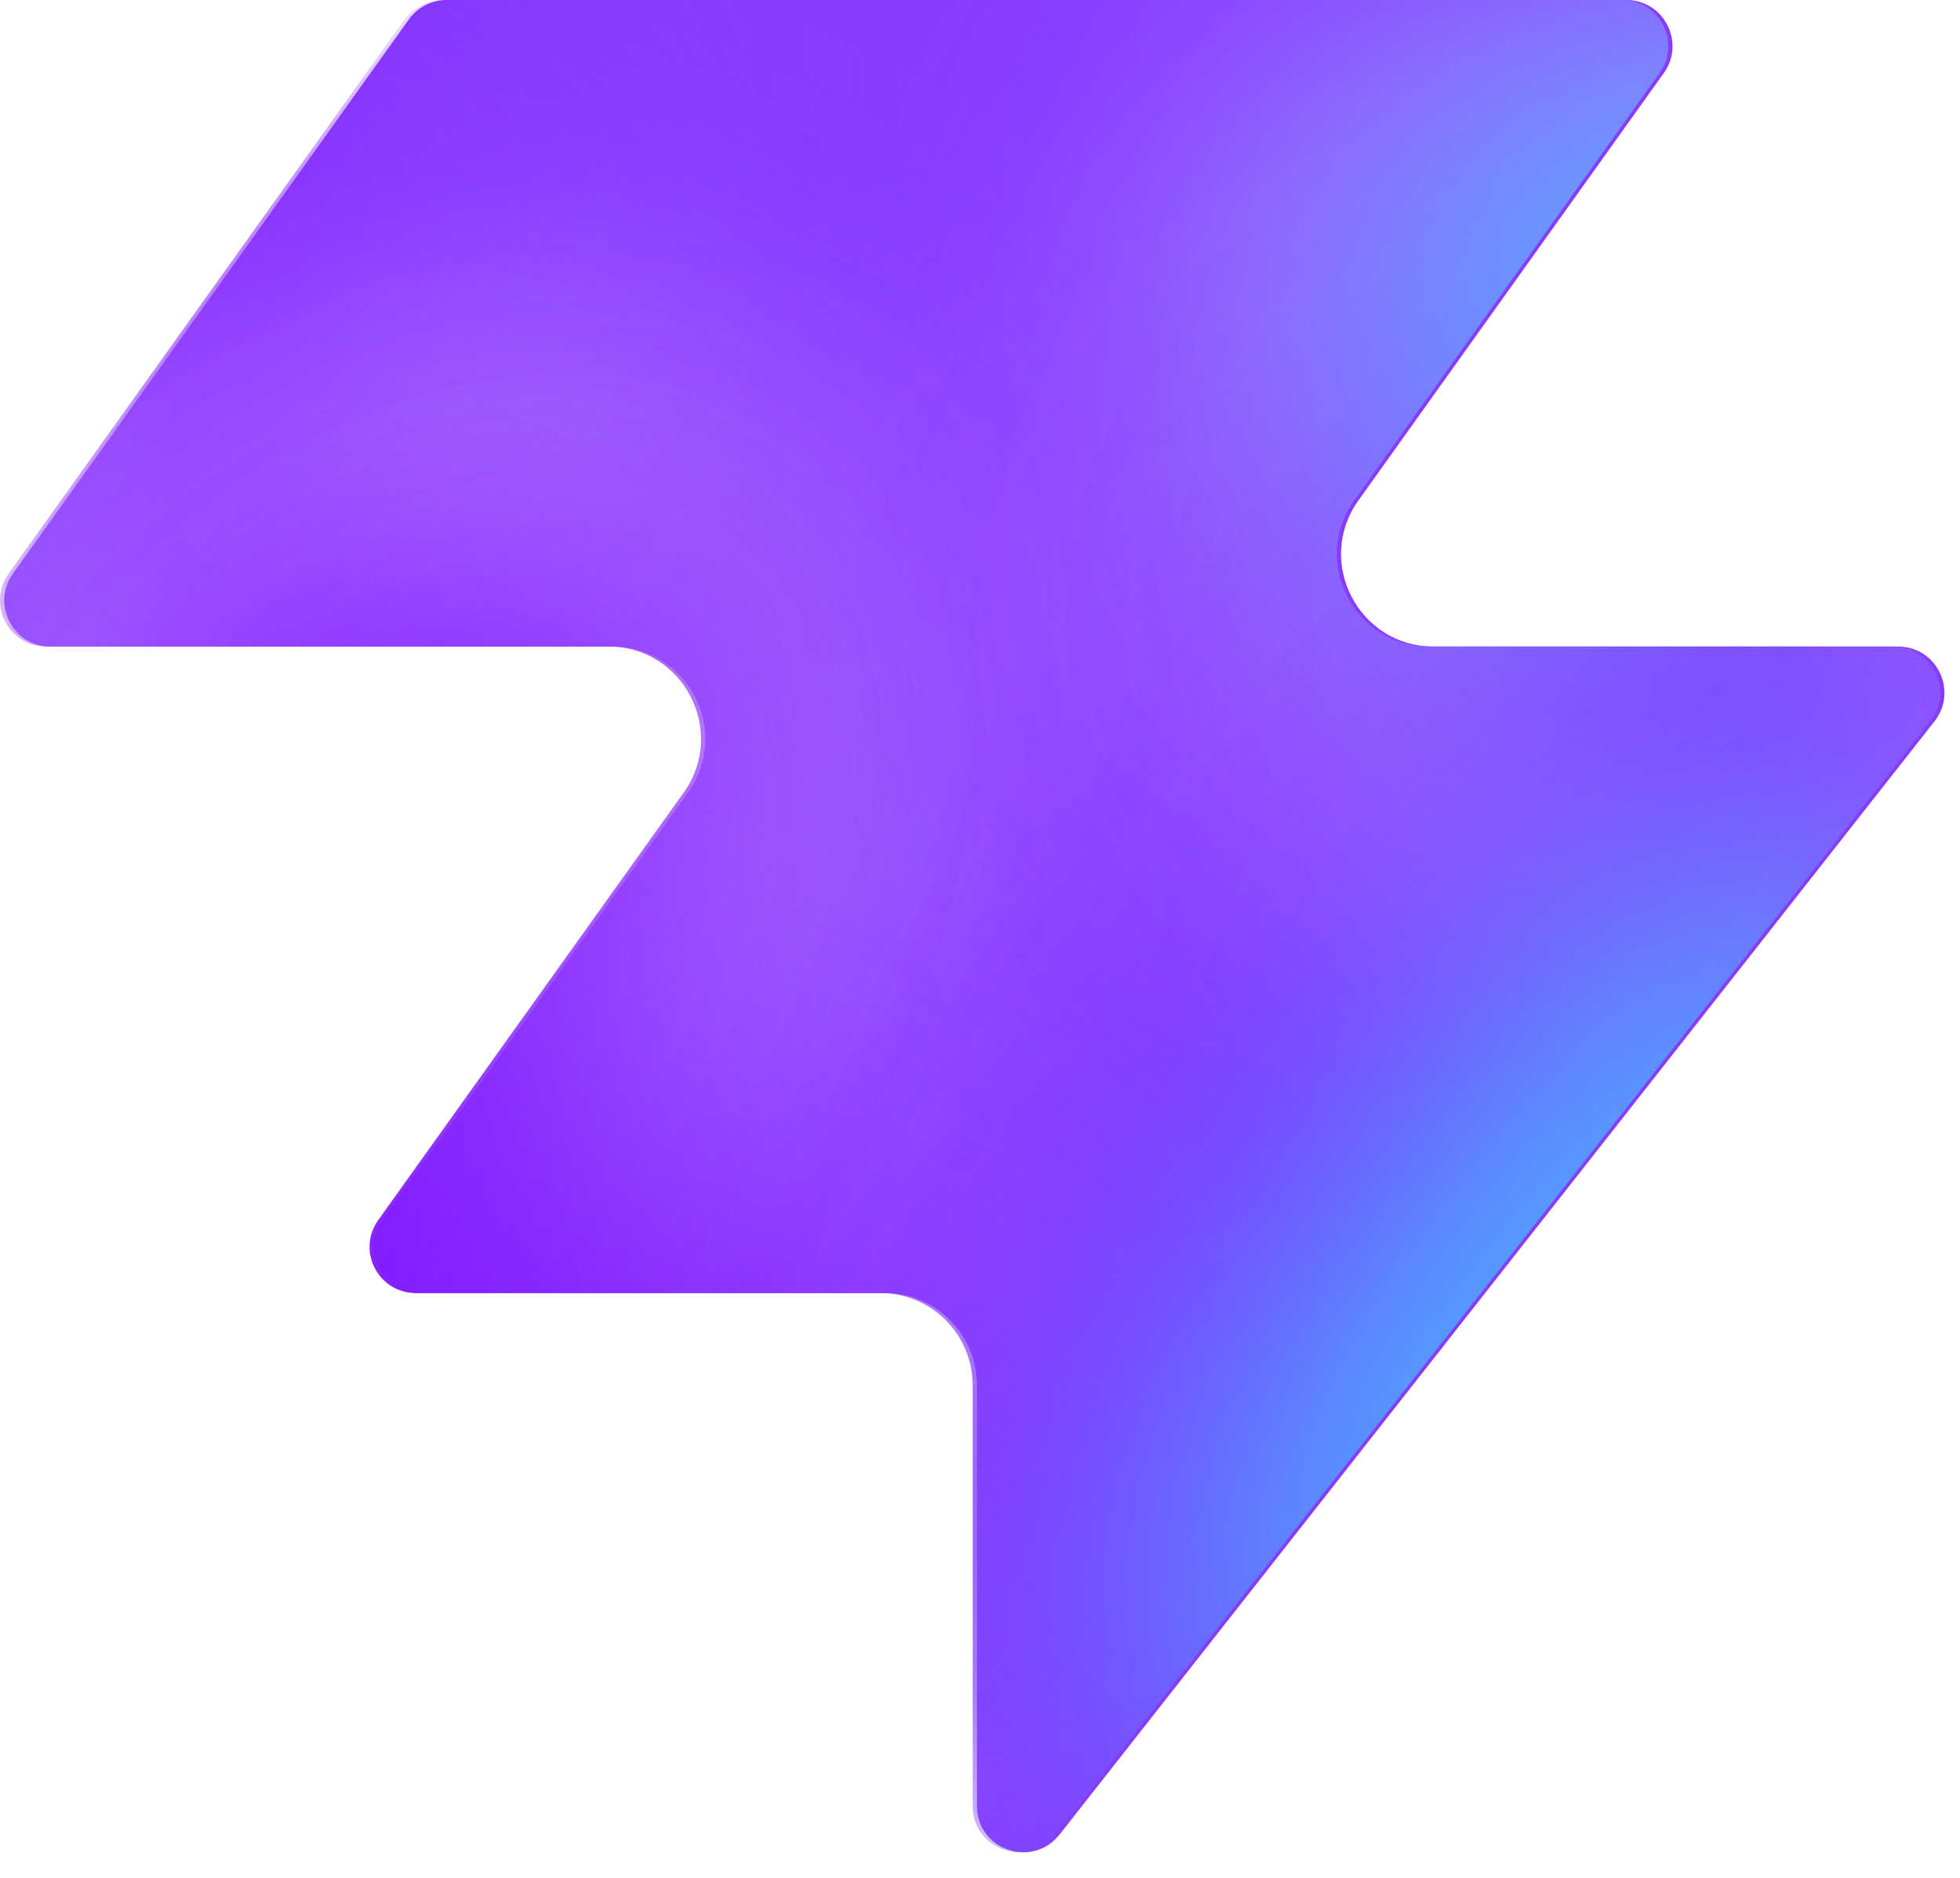
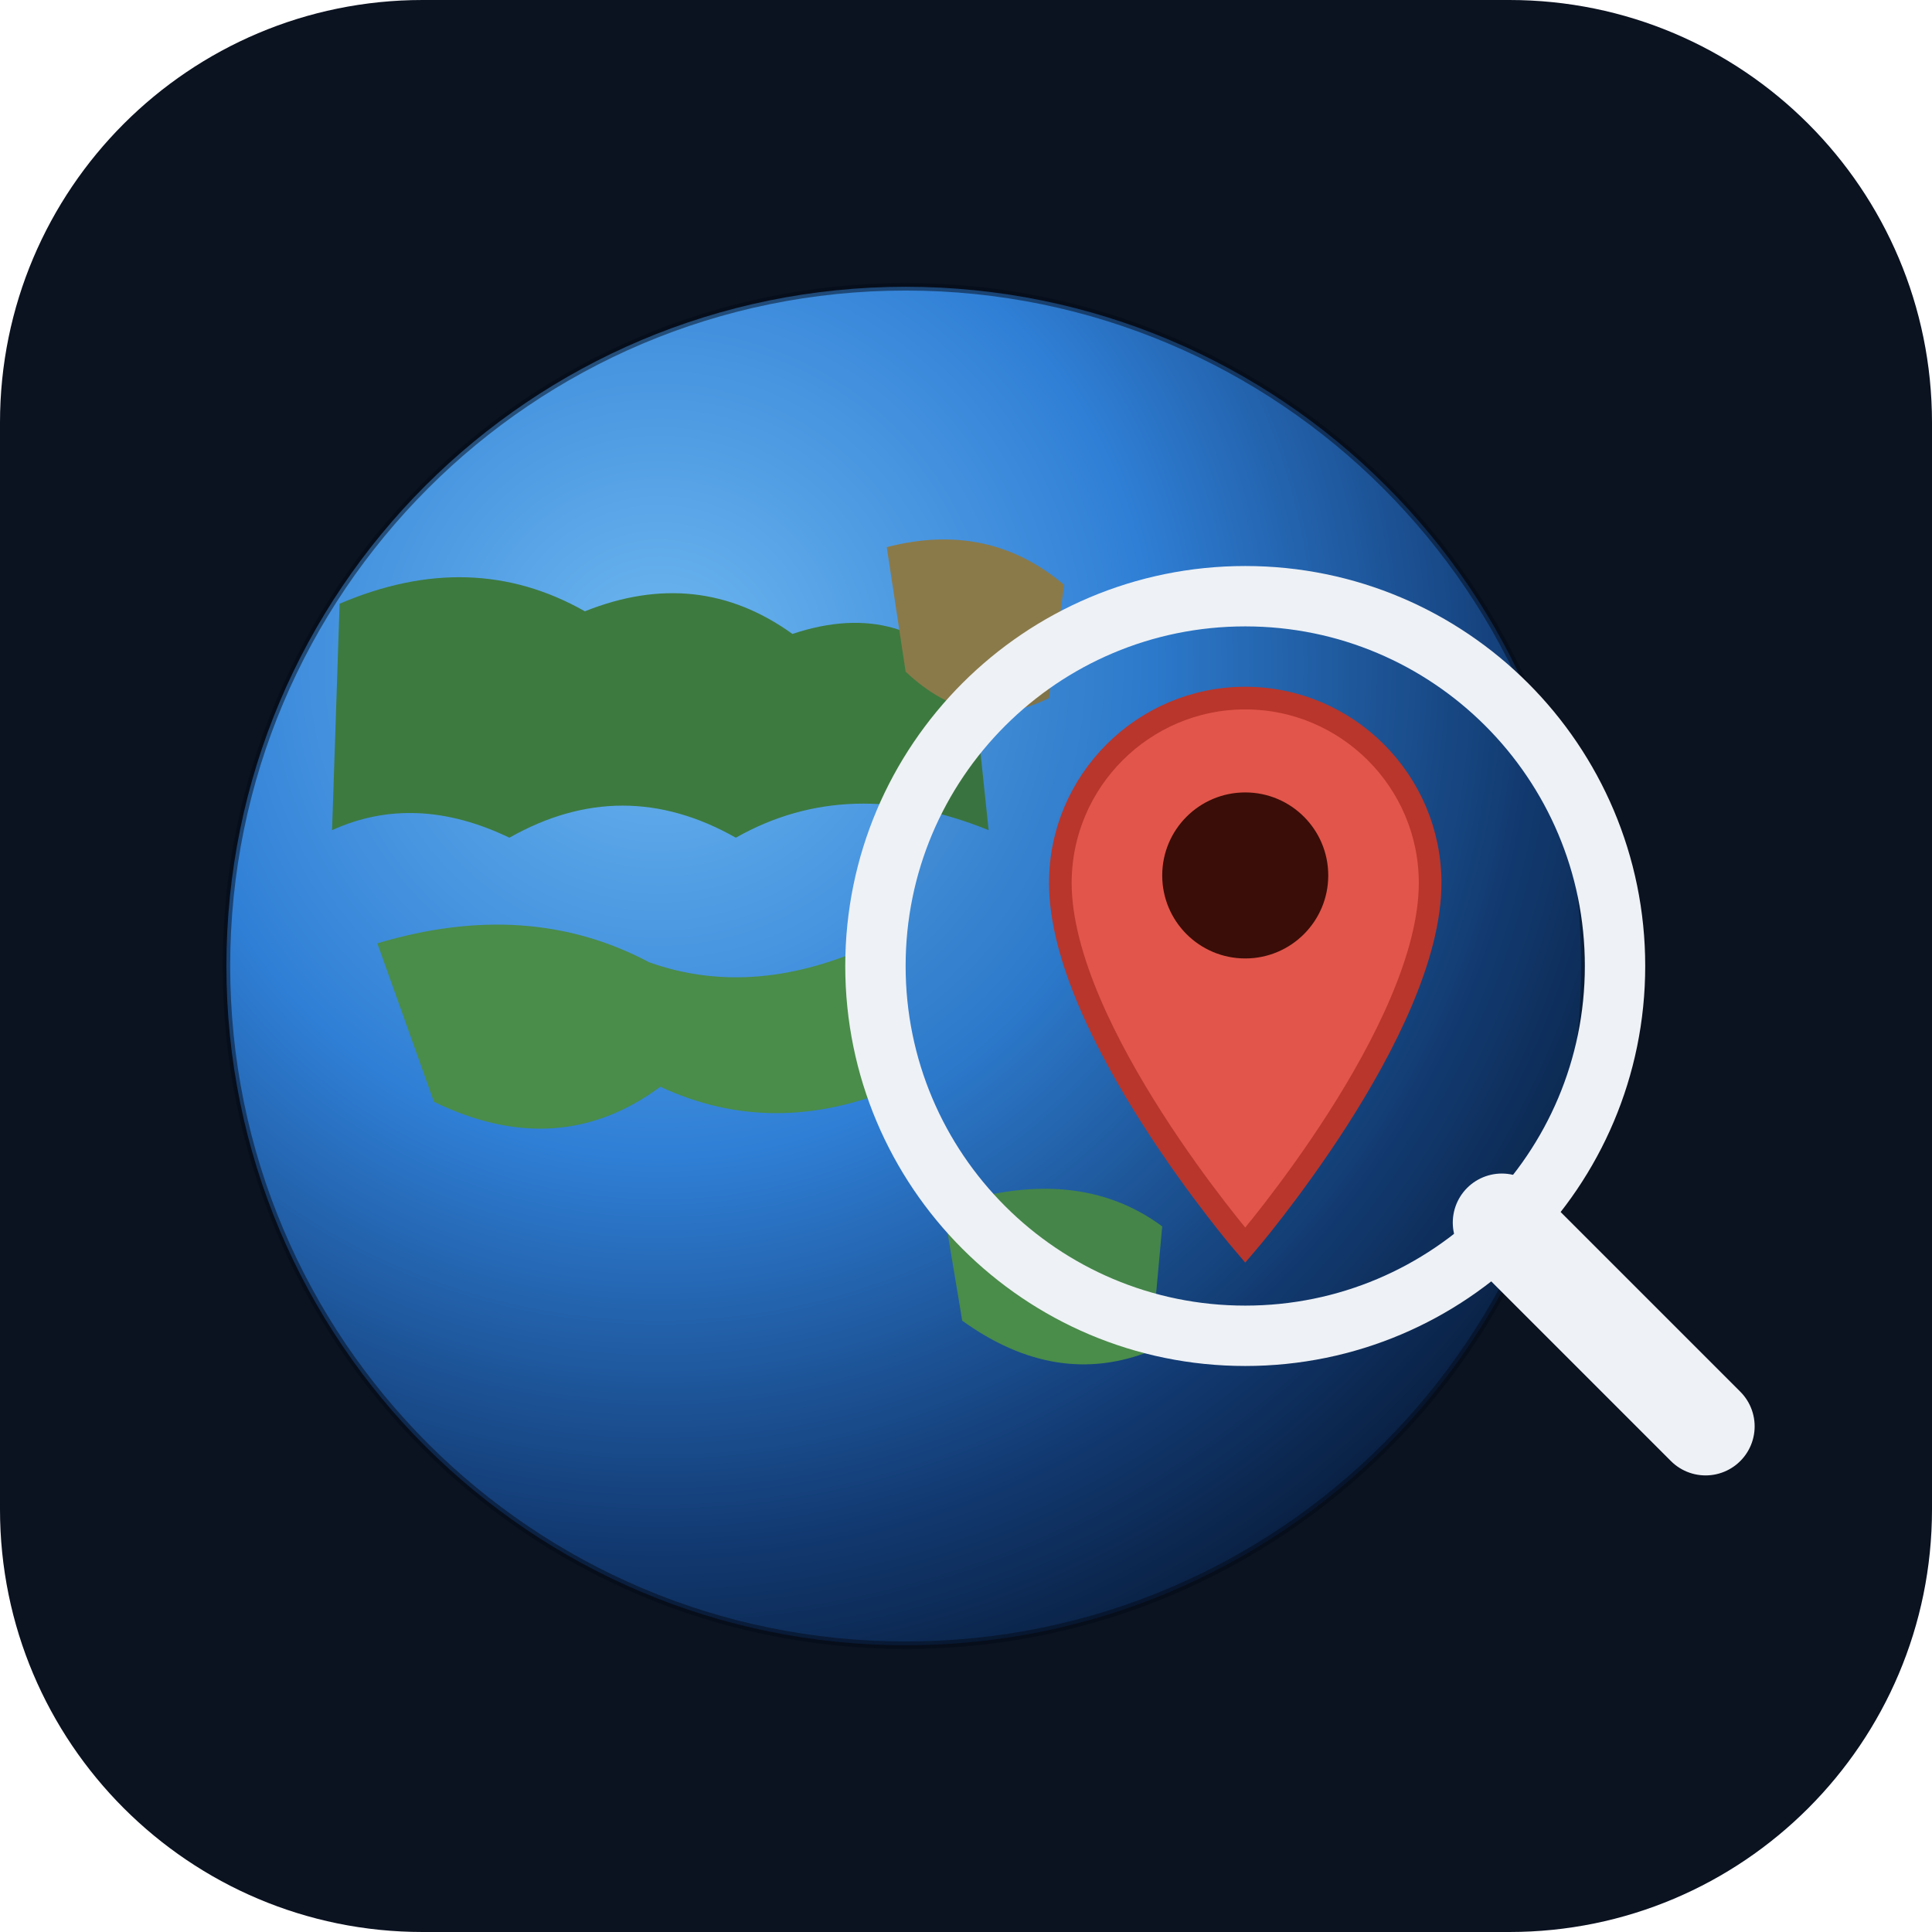
- <svg xmlns="http://www.w3.org/2000/svg" width="48" height="46" fill="none" viewBox="0 0 48 46">
-   <path fill="#863bff" d="M25.946 44.938c-.664.845-2.021.375-2.021-.698V33.937a2.26 2.26 0 0 0-2.262-2.262H10.287c-.92 0-1.456-1.04-.92-1.788l7.48-10.471c1.07-1.497 0-3.578-1.842-3.578H1.237c-.92 0-1.456-1.04-.92-1.788L10.013.474c.214-.297.556-.474.92-.474h28.894c.92 0 1.456 1.04.92 1.788l-7.48 10.471c-1.07 1.498 0 3.579 1.842 3.579h11.377c.943 0 1.473 1.088.89 1.83L25.947 44.94z" style="fill:#863bff;fill:color(display-p3 .525 .23 1);fill-opacity:1" />
-   <mask id="a" width="48" height="46" x="0" y="0" maskUnits="userSpaceOnUse" style="mask-type:alpha">
-     <path fill="#000" d="M25.842 44.938c-.664.844-2.021.375-2.021-.698V33.937a2.26 2.26 0 0 0-2.262-2.262H10.183c-.92 0-1.456-1.04-.92-1.788l7.48-10.471c1.07-1.498 0-3.579-1.842-3.579H1.133c-.92 0-1.456-1.04-.92-1.787L9.91.473c.214-.297.556-.474.92-.474h28.894c.92 0 1.456 1.04.92 1.788l-7.48 10.471c-1.07 1.498 0 3.578 1.842 3.578h11.377c.943 0 1.473 1.088.89 1.832L25.843 44.94z" style="fill:#000;fill-opacity:1" />
-   </mask>
-   <g mask="url(#a)">
-     <g filter="url(#b)">
-       <ellipse cx="5.508" cy="14.704" fill="#ede6ff" rx="5.508" ry="14.704" style="fill:#ede6ff;fill:color(display-p3 .927 .903 1);fill-opacity:1" transform="matrix(.00324 1 1 -.00324 -4.47 31.516)" />
-     </g>
-     <g filter="url(#c)">
-       <ellipse cx="10.399" cy="29.851" fill="#ede6ff" rx="10.399" ry="29.851" style="fill:#ede6ff;fill:color(display-p3 .927 .903 1);fill-opacity:1" transform="matrix(.00324 1 1 -.00324 -39.328 7.883)" />
-     </g>
-     <g filter="url(#d)">
-       <ellipse cx="5.508" cy="30.487" fill="#7e14ff" rx="5.508" ry="30.487" style="fill:#7e14ff;fill:color(display-p3 .492 .077 1);fill-opacity:1" transform="rotate(89.814 -25.913 -14.639)scale(1 -1)" />
-     </g>
-     <g filter="url(#e)">
-       <ellipse cx="5.508" cy="30.599" fill="#7e14ff" rx="5.508" ry="30.599" style="fill:#7e14ff;fill:color(display-p3 .492 .077 1);fill-opacity:1" transform="rotate(89.814 -32.644 -3.334)scale(1 -1)" />
-     </g>
-     <g filter="url(#f)">
-       <ellipse cx="5.508" cy="30.599" fill="#7e14ff" rx="5.508" ry="30.599" style="fill:#7e14ff;fill:color(display-p3 .492 .077 1);fill-opacity:1" transform="matrix(.00324 1 1 -.00324 -34.34 30.47)" />
-     </g>
-     <g filter="url(#g)">
-       <ellipse cx="14.072" cy="22.078" fill="#ede6ff" rx="14.072" ry="22.078" style="fill:#ede6ff;fill:color(display-p3 .927 .903 1);fill-opacity:1" transform="rotate(93.35 24.506 48.493)scale(-1 1)" />
-     </g>
-     <g filter="url(#h)">
-       <ellipse cx="3.47" cy="21.501" fill="#7e14ff" rx="3.47" ry="21.501" style="fill:#7e14ff;fill:color(display-p3 .492 .077 1);fill-opacity:1" transform="rotate(89.009 28.708 47.59)scale(-1 1)" />
-     </g>
-     <g filter="url(#i)">
-       <ellipse cx="3.47" cy="21.501" fill="#7e14ff" rx="3.47" ry="21.501" style="fill:#7e14ff;fill:color(display-p3 .492 .077 1);fill-opacity:1" transform="rotate(89.009 28.708 47.59)scale(-1 1)" />
-     </g>
-     <g filter="url(#j)">
-       <ellipse cx=".387" cy="8.972" fill="#7e14ff" rx="4.407" ry="29.108" style="fill:#7e14ff;fill:color(display-p3 .492 .077 1);fill-opacity:1" transform="rotate(39.51 .387 8.972)" />
-     </g>
-     <g filter="url(#k)">
-       <ellipse cx="47.523" cy="-6.092" fill="#7e14ff" rx="4.407" ry="29.108" style="fill:#7e14ff;fill:color(display-p3 .492 .077 1);fill-opacity:1" transform="rotate(37.892 47.523 -6.092)" />
-     </g>
-     <g filter="url(#l)">
-       <ellipse cx="41.412" cy="6.333" fill="#47bfff" rx="5.971" ry="9.665" style="fill:#47bfff;fill:color(display-p3 .28 .748 1);fill-opacity:1" transform="rotate(37.892 41.412 6.333)" />
-     </g>
-     <g filter="url(#m)">
-       <ellipse cx="-1.879" cy="38.332" fill="#7e14ff" rx="4.407" ry="29.108" style="fill:#7e14ff;fill:color(display-p3 .492 .077 1);fill-opacity:1" transform="rotate(37.892 -1.88 38.332)" />
-     </g>
-     <g filter="url(#n)">
-       <ellipse cx="-1.879" cy="38.332" fill="#7e14ff" rx="4.407" ry="29.108" style="fill:#7e14ff;fill:color(display-p3 .492 .077 1);fill-opacity:1" transform="rotate(37.892 -1.88 38.332)" />
-     </g>
-     <g filter="url(#o)">
-       <ellipse cx="35.651" cy="29.907" fill="#7e14ff" rx="4.407" ry="29.108" style="fill:#7e14ff;fill:color(display-p3 .492 .077 1);fill-opacity:1" transform="rotate(37.892 35.651 29.907)" />
-     </g>
-     <g filter="url(#p)">
-       <ellipse cx="38.418" cy="32.4" fill="#47bfff" rx="5.971" ry="15.297" style="fill:#47bfff;fill:color(display-p3 .28 .748 1);fill-opacity:1" transform="rotate(37.892 38.418 32.4)" />
-     </g>
+ <svg xmlns="http://www.w3.org/2000/svg" width="512" height="512" viewBox="0 0 512 512">
+   <rect width="512" height="512" rx="112" fill="#0b1220" />
+   <defs>
+     <clipPath id="globeClipL">
+       <circle cx="240" cy="256" r="180" />
+     </clipPath>
+     <radialGradient id="globeShadeL" cx="32%" cy="28%" r="80%">
+       <stop offset="0%" stop-color="#6fb8f0" />
+       <stop offset="45%" stop-color="#2f7fd6" />
+       <stop offset="80%" stop-color="#123a72" />
+       <stop offset="100%" stop-color="#081d3d" />
+     </radialGradient>
+   </defs>
+   <circle cx="240" cy="256" r="180" fill="url(#globeShadeL)" />
+   <g clip-path="url(#globeClipL)">
+     <path d="M90 160 Q125 145 155 162 Q185 150 210 168 Q240 158 258 182 L262 220 Q225 205 195 222 Q165 205 135 222 Q110 210 88 220 Z" fill="#3d7a3f" />
+     <path d="M100 250 Q140 238 172 255 Q200 265 232 250 L238 288 Q205 302 175 288 Q148 308 115 292 Z" fill="#4a8c4a" />
+     <path d="M235 145 Q262 138 282 155 L278 185 Q258 195 240 178 Z" fill="#8a7a4a" />
+     <path d="M250 320 Q285 308 308 325 L305 358 Q280 368 255 350 Z" fill="#4a8c4a" />
  </g>
-   <defs>
-     <filter id="b" width="60.045" height="41.654" x="-19.77" y="16.149" color-interpolation-filters="sRGB" filterUnits="userSpaceOnUse">
-       <feFlood flood-opacity="0" result="BackgroundImageFix" />
-       <feBlend in="SourceGraphic" in2="BackgroundImageFix" result="shape" />
-       <feGaussianBlur result="effect1_foregroundBlur_2002_17158" stdDeviation="7.659" />
-     </filter>
-     <filter id="c" width="90.34" height="51.437" x="-54.613" y="-7.533" color-interpolation-filters="sRGB" filterUnits="userSpaceOnUse">
-       <feFlood flood-opacity="0" result="BackgroundImageFix" />
-       <feBlend in="SourceGraphic" in2="BackgroundImageFix" result="shape" />
-       <feGaussianBlur result="effect1_foregroundBlur_2002_17158" stdDeviation="7.659" />
-     </filter>
-     <filter id="d" width="79.355" height="29.4" x="-49.64" y="2.03" color-interpolation-filters="sRGB" filterUnits="userSpaceOnUse">
-       <feFlood flood-opacity="0" result="BackgroundImageFix" />
-       <feBlend in="SourceGraphic" in2="BackgroundImageFix" result="shape" />
-       <feGaussianBlur result="effect1_foregroundBlur_2002_17158" stdDeviation="4.596" />
-     </filter>
-     <filter id="e" width="79.579" height="29.4" x="-45.045" y="20.029" color-interpolation-filters="sRGB" filterUnits="userSpaceOnUse">
-       <feFlood flood-opacity="0" result="BackgroundImageFix" />
-       <feBlend in="SourceGraphic" in2="BackgroundImageFix" result="shape" />
-       <feGaussianBlur result="effect1_foregroundBlur_2002_17158" stdDeviation="4.596" />
-     </filter>
-     <filter id="f" width="79.579" height="29.4" x="-43.513" y="21.178" color-interpolation-filters="sRGB" filterUnits="userSpaceOnUse">
-       <feFlood flood-opacity="0" result="BackgroundImageFix" />
-       <feBlend in="SourceGraphic" in2="BackgroundImageFix" result="shape" />
-       <feGaussianBlur result="effect1_foregroundBlur_2002_17158" stdDeviation="4.596" />
-     </filter>
-     <filter id="g" width="74.749" height="58.852" x="15.756" y="-17.901" color-interpolation-filters="sRGB" filterUnits="userSpaceOnUse">
-       <feFlood flood-opacity="0" result="BackgroundImageFix" />
-       <feBlend in="SourceGraphic" in2="BackgroundImageFix" result="shape" />
-       <feGaussianBlur result="effect1_foregroundBlur_2002_17158" stdDeviation="7.659" />
-     </filter>
-     <filter id="h" width="61.377" height="25.362" x="23.548" y="2.284" color-interpolation-filters="sRGB" filterUnits="userSpaceOnUse">
-       <feFlood flood-opacity="0" result="BackgroundImageFix" />
-       <feBlend in="SourceGraphic" in2="BackgroundImageFix" result="shape" />
-       <feGaussianBlur result="effect1_foregroundBlur_2002_17158" stdDeviation="4.596" />
-     </filter>
-     <filter id="i" width="61.377" height="25.362" x="23.548" y="2.284" color-interpolation-filters="sRGB" filterUnits="userSpaceOnUse">
-       <feFlood flood-opacity="0" result="BackgroundImageFix" />
-       <feBlend in="SourceGraphic" in2="BackgroundImageFix" result="shape" />
-       <feGaussianBlur result="effect1_foregroundBlur_2002_17158" stdDeviation="4.596" />
-     </filter>
-     <filter id="j" width="56.045" height="63.649" x="-27.636" y="-22.853" color-interpolation-filters="sRGB" filterUnits="userSpaceOnUse">
-       <feFlood flood-opacity="0" result="BackgroundImageFix" />
-       <feBlend in="SourceGraphic" in2="BackgroundImageFix" result="shape" />
-       <feGaussianBlur result="effect1_foregroundBlur_2002_17158" stdDeviation="4.596" />
-     </filter>
-     <filter id="k" width="54.814" height="64.646" x="20.116" y="-38.415" color-interpolation-filters="sRGB" filterUnits="userSpaceOnUse">
-       <feFlood flood-opacity="0" result="BackgroundImageFix" />
-       <feBlend in="SourceGraphic" in2="BackgroundImageFix" result="shape" />
-       <feGaussianBlur result="effect1_foregroundBlur_2002_17158" stdDeviation="4.596" />
-     </filter>
-     <filter id="l" width="33.541" height="35.313" x="24.641" y="-11.323" color-interpolation-filters="sRGB" filterUnits="userSpaceOnUse">
-       <feFlood flood-opacity="0" result="BackgroundImageFix" />
-       <feBlend in="SourceGraphic" in2="BackgroundImageFix" result="shape" />
-       <feGaussianBlur result="effect1_foregroundBlur_2002_17158" stdDeviation="4.596" />
-     </filter>
-     <filter id="m" width="54.814" height="64.646" x="-29.286" y="6.009" color-interpolation-filters="sRGB" filterUnits="userSpaceOnUse">
-       <feFlood flood-opacity="0" result="BackgroundImageFix" />
-       <feBlend in="SourceGraphic" in2="BackgroundImageFix" result="shape" />
-       <feGaussianBlur result="effect1_foregroundBlur_2002_17158" stdDeviation="4.596" />
-     </filter>
-     <filter id="n" width="54.814" height="64.646" x="-29.286" y="6.009" color-interpolation-filters="sRGB" filterUnits="userSpaceOnUse">
-       <feFlood flood-opacity="0" result="BackgroundImageFix" />
-       <feBlend in="SourceGraphic" in2="BackgroundImageFix" result="shape" />
-       <feGaussianBlur result="effect1_foregroundBlur_2002_17158" stdDeviation="4.596" />
-     </filter>
-     <filter id="o" width="54.814" height="64.646" x="8.244" y="-2.416" color-interpolation-filters="sRGB" filterUnits="userSpaceOnUse">
-       <feFlood flood-opacity="0" result="BackgroundImageFix" />
-       <feBlend in="SourceGraphic" in2="BackgroundImageFix" result="shape" />
-       <feGaussianBlur result="effect1_foregroundBlur_2002_17158" stdDeviation="4.596" />
-     </filter>
-     <filter id="p" width="39.409" height="43.623" x="18.713" y="10.588" color-interpolation-filters="sRGB" filterUnits="userSpaceOnUse">
-       <feFlood flood-opacity="0" result="BackgroundImageFix" />
-       <feBlend in="SourceGraphic" in2="BackgroundImageFix" result="shape" />
-       <feGaussianBlur result="effect1_foregroundBlur_2002_17158" stdDeviation="4.596" />
-     </filter>
-   </defs>
+   <circle cx="240" cy="256" r="180" fill="none" stroke="#040a16" stroke-width="2" opacity="0.5" />
+   <circle cx="330" cy="256" r="98" fill="#0f2f4f" opacity="0.08" />
+   <path d="M330 185 C303 185 281 207 281 234 C281 273 330 330 330 330 C330 330 379 273 379 234 C379 207 357 185 330 185 Z" fill="#e2554a" stroke="#b8362c" stroke-width="6" />
+   <circle cx="330" cy="232" r="22" fill="#3a0d08" />
+   <circle cx="330" cy="256" r="98" fill="none" stroke="#eef1f5" stroke-width="16" />
+   <line x1="398" y1="324" x2="452" y2="378" stroke="#eef1f5" stroke-width="26" stroke-linecap="round" />
</svg>
